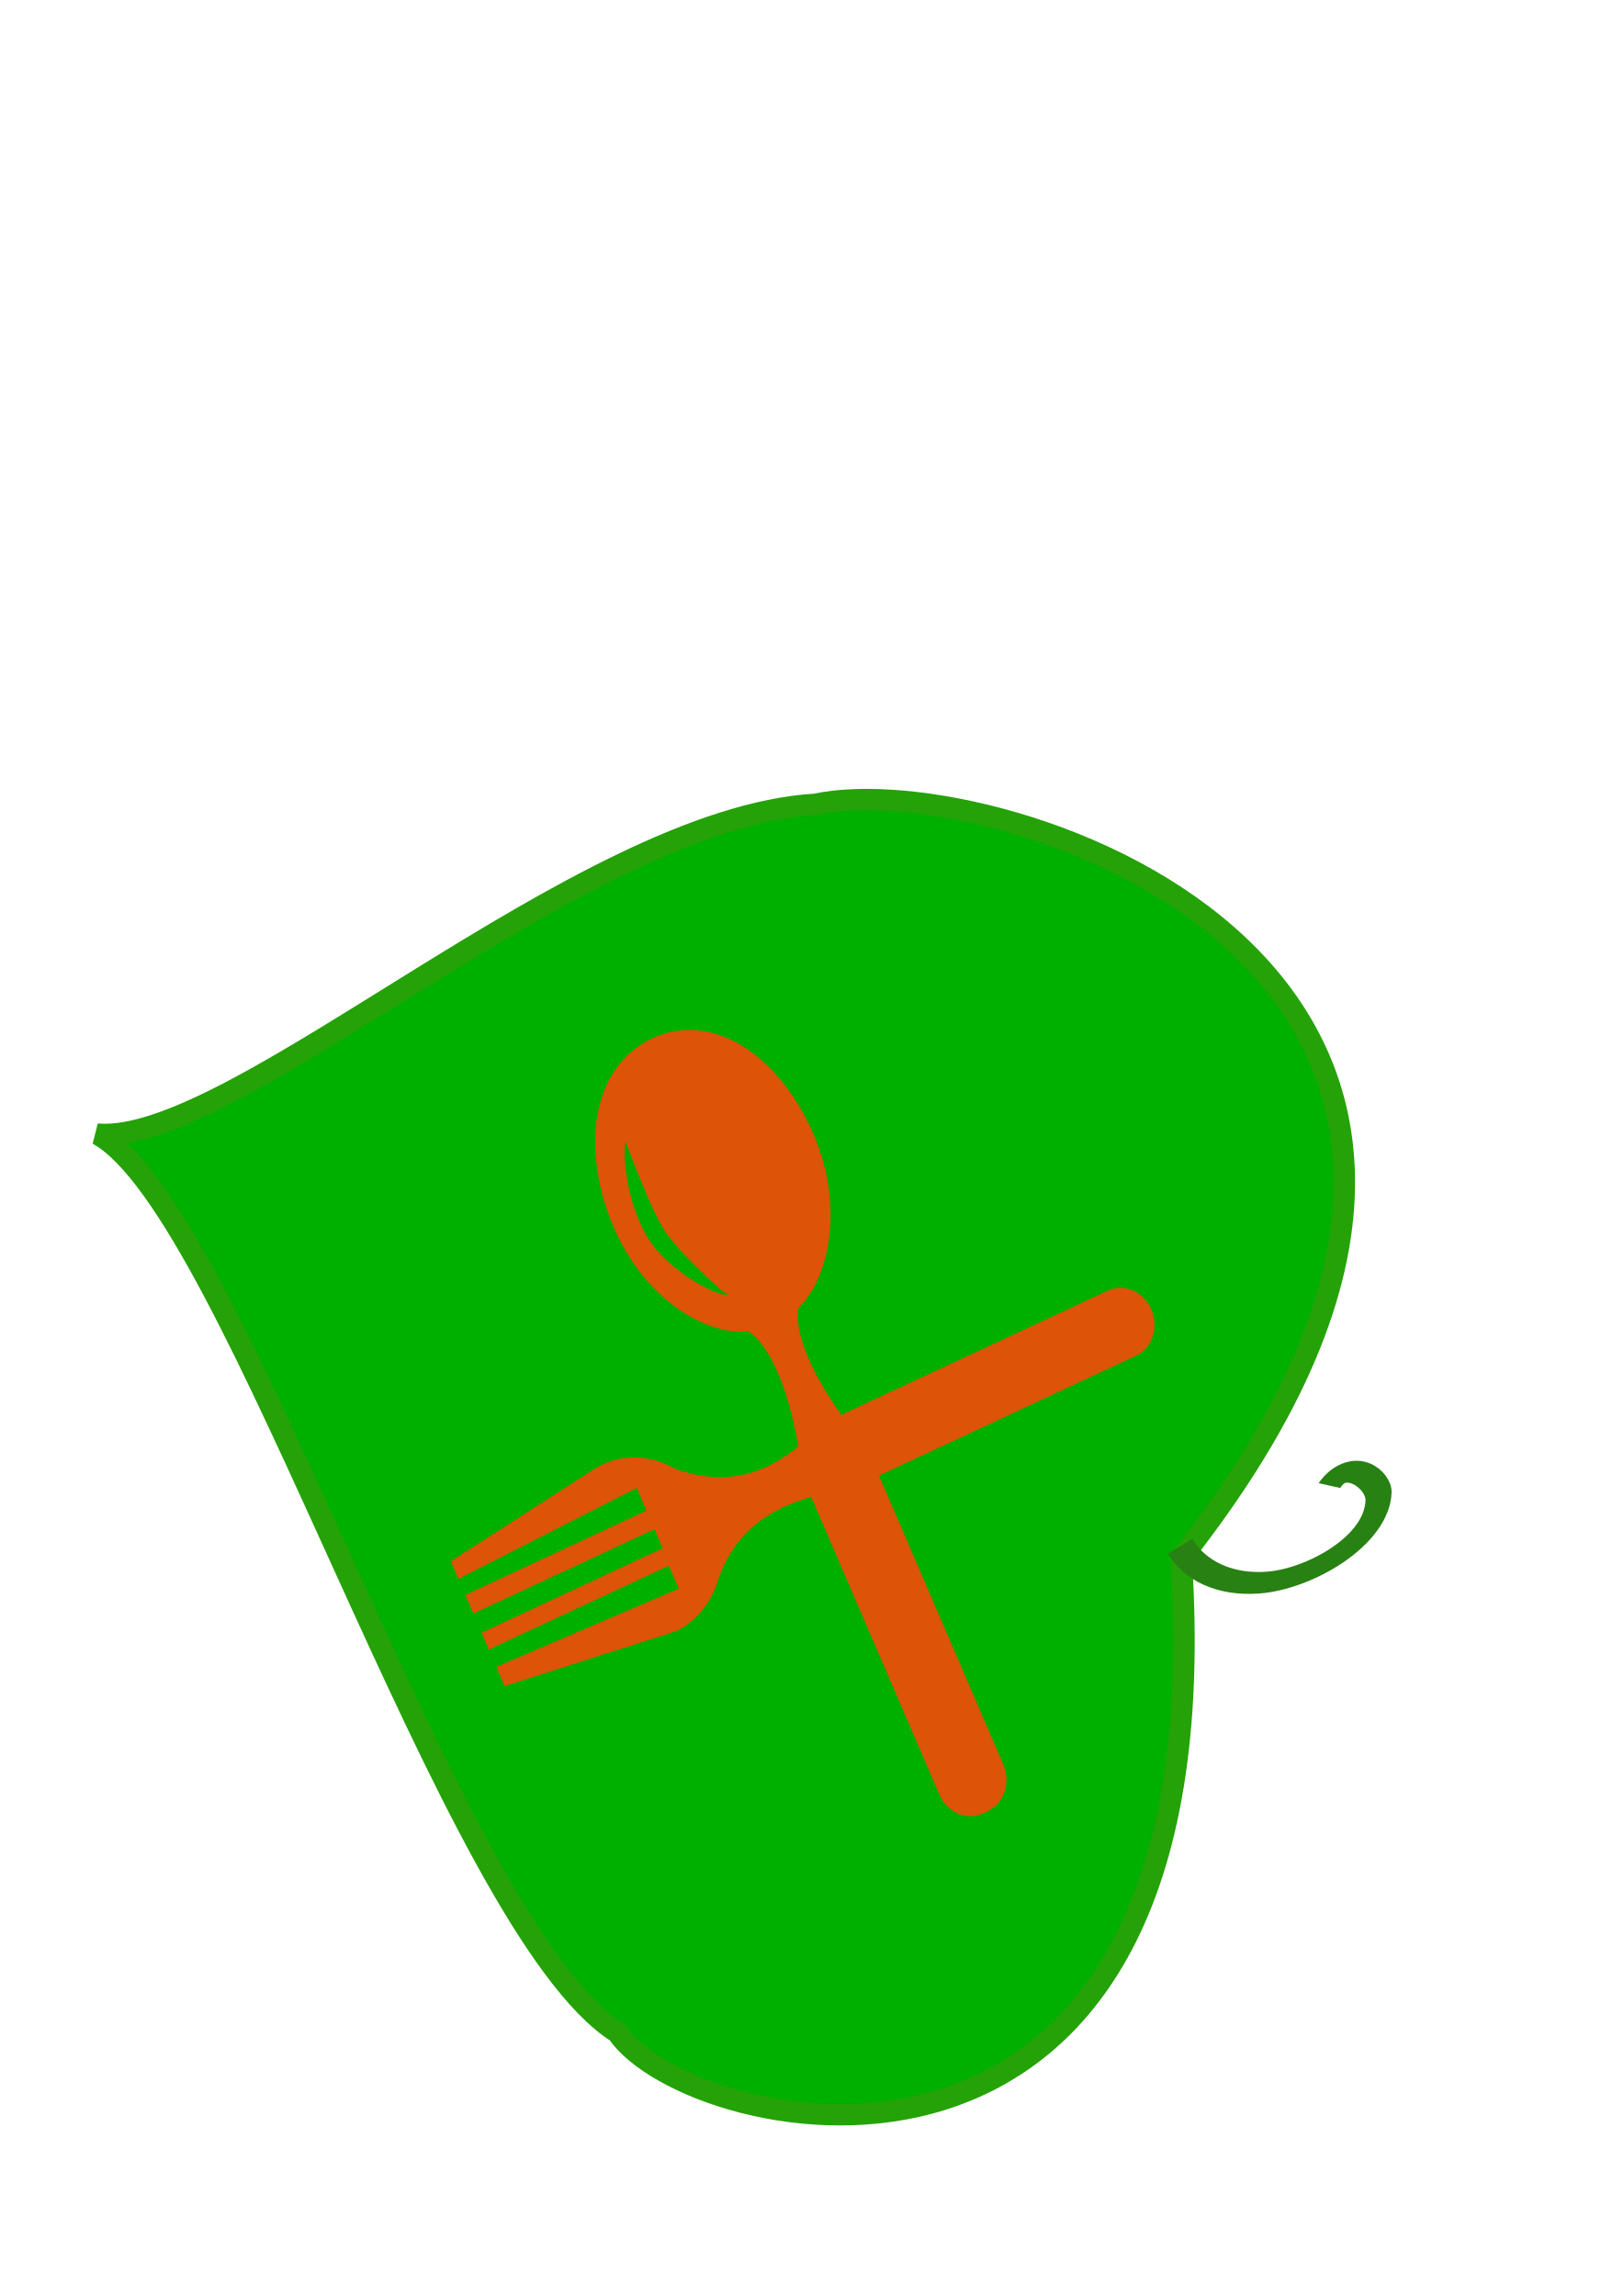
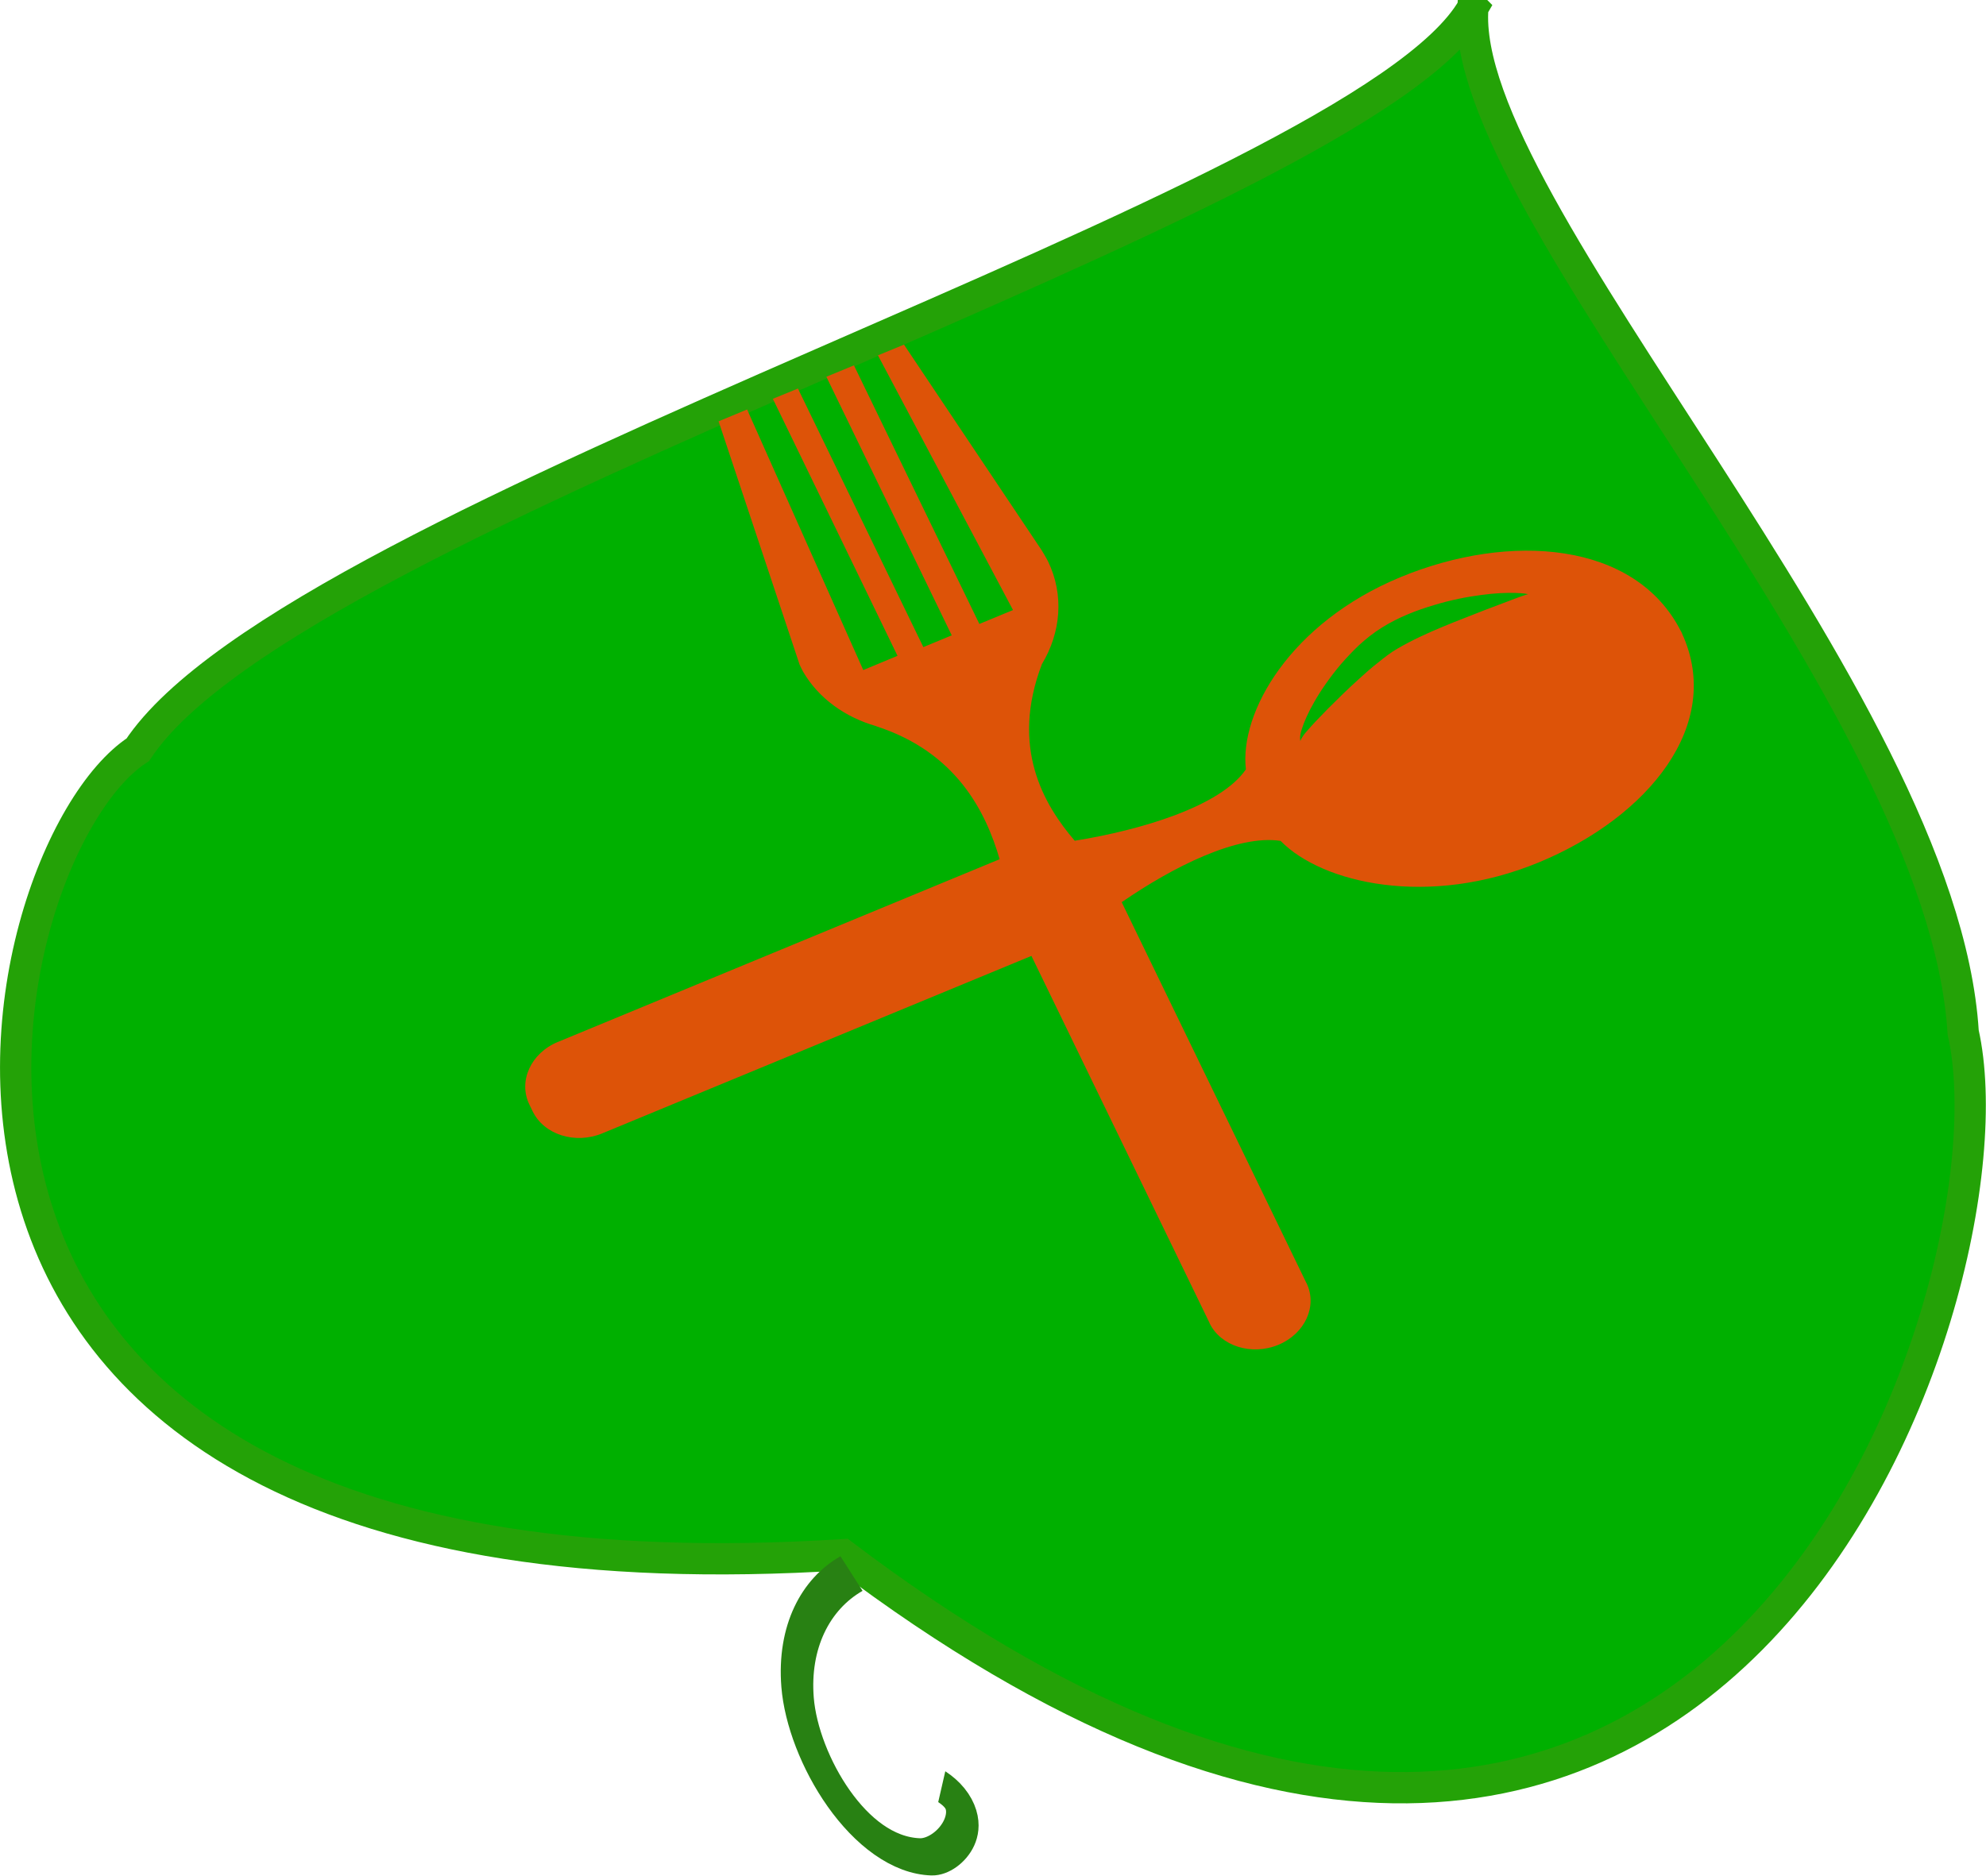
- <svg xmlns="http://www.w3.org/2000/svg" width="210mm" height="297mm" viewBox="0 0 210 297" version="1.1" id="svg5" xml:space="preserve">
+ <svg xmlns="http://www.w3.org/2000/svg" width="140.936mm" height="133.122mm" viewBox="0 0 140.936 133.122" version="1.1" id="svg5" xml:space="preserve">
  <defs id="defs2">
    <linearGradient id="linearGradient1634">
      <stop style="stop-color:#000000;stop-opacity:1;" offset="0" id="stop1630" />
      <stop style="stop-color:#000000;stop-opacity:0;" offset="1" id="stop1632" />
    </linearGradient>
  </defs>
-   <g id="layer1">
-     <path id="path1748" style="fill:#00b000;fill-opacity:1;fill-rule:evenodd;stroke:#24a207;stroke-width:2.778;stroke-dasharray:none;stroke-opacity:1" d="m 12.644,146.724 c 17.827,9.723 45.628,102.498 67.207,116.194 9.289,13.743 78.916,29.69 72.912,-61.37 59.618,-75.69 -23.576,-102.648 -47.306,-97.502 -30.481,1.806 -74.826,44.044 -92.812,42.678 z" />
-     <path style="fill:none;fill-rule:evenodd;stroke:#288113;stroke-width:0.156;stroke-dasharray:none;stroke-opacity:1;paint-order:markers stroke fill" id="path3126" d="m 50.133,121.812 c 0.025,0.212 -0.273,0.138 -0.352,0.042 -0.214,-0.262 0.006,-0.627 0.269,-0.746 0.219,-0.099 0.476,-0.077 0.686,0.034" transform="matrix(-16.37195,-5.99522,14.07828,-17.11998,-722.1871,2578.143)" />
-     <g style="fill:#dd5308;fill-opacity:1" id="g5066" transform="matrix(0.07127227,-0.2171447,0.2031253,0.08924435,50.6074,211.6655)">
+   <g id="layer1" transform="translate(-25.56423,-122.5781)">
+     <path id="path1748" style="fill:#00b000;fill-opacity:1;fill-rule:evenodd;stroke:#24a207;stroke-width:2.221;stroke-dasharray:none;stroke-opacity:1" d="m 130.084,123.126 c -7.928,13.971 -83.572,35.757 -94.739,52.667 -11.205,7.28 -24.208,61.844 50.038,57.138 61.714,46.721 83.694,-18.476 79.498,-37.072 -1.472,-23.887 -35.912,-58.638 -34.798,-72.734 z" />
+     <path style="fill:none;fill-rule:evenodd;stroke:#288113;stroke-width:0.156;stroke-dasharray:none;stroke-opacity:1;paint-order:markers stroke fill" id="path3126" d="m 50.133,121.812 c 0.025,0.212 -0.273,0.138 -0.352,0.042 -0.214,-0.262 0.006,-0.627 0.269,-0.746 0.219,-0.099 0.476,-0.077 0.686,0.034" transform="matrix(4.888218,-12.8301,13.95882,11.03263,-1853.017,-451.2997)" />
+     <g style="fill:#dd5308;fill-opacity:1" id="g5066" transform="matrix(0.1770495,0.05585349,-0.07276561,0.1591819,81.80661,141.0042)">
      <g id="g5057" style="fill:#dd5308;fill-opacity:1">
        <path d="m 264.07,166.541 c 21.39,11.462 62.59,7.953 93.913,-23.377 31.068,-31.062 42.815,-76.485 13.442,-106.828 l 0.023,-0.012 c -0.139,-0.128 -0.639,-0.627 -0.767,-0.761 0,0 0,0.012 -0.023,0.012 -30.324,-29.36 -75.742,-17.62 -106.821,13.443 -31.324,31.33 -34.833,72.53 -23.377,93.919 -2.951,17.515 -26.979,36.518 -48.531,48.851 -16.621,-10.253 -37.581,-28.373 -39.783,-64.803 1.592,-14.552 -3.201,-29.674 -14.337,-40.811 -1.022,-1.022 -3.962,-3.509 -3.962,-3.509 l -81.191,-63.234 -7.396,7.39 88.099,82.649 -9.556,9.556 -85.351,-85.357 -7.837,7.831 85.339,85.362 -8.069,8.069 -85.339,-85.338 -7.14,7.076 84.828,84.834 -9.719,9.754 L 8.092,64 0,72.116 67.376,157.013 c 0,0 1.604,1.644 2.283,2.248 9.806,8.569 22.116,12.612 34.298,12.27 0.087,0 0.215,0.023 0.261,0.035 32.079,0.32 51.901,19.822 64.368,36.646 C 138.082,238.733 43.413,333.413 43.413,333.413 l 0.023,0.023 c -0.093,0.07 -0.215,0.151 -0.308,0.244 -7.709,7.703 -7.709,20.205 0,27.932 0.395,0.383 1.882,1.859 2.26,2.254 7.709,7.715 20.229,7.715 27.926,0.012 0.093,-0.093 0.174,-0.209 0.25,-0.313 l 0.023,0.034 c 0,0 87.913,-87.918 121.619,-121.612 32.079,32.067 120.997,120.962 120.997,120.962 l 0.023,-0.023 c 0.069,0.082 0.104,0.197 0.221,0.314 7.575,7.563 19.938,7.563 27.524,-0.023 7.587,-7.599 7.61,-19.914 0.011,-27.525 -0.115,-0.104 -0.231,-0.139 -0.324,-0.243 l 0.022,-0.023 c 0,0 -98.212,-98.201 -125.458,-125.47 12.304,-20.056 29.709,-40.697 45.848,-43.415 z m -10.434,-58.663 c 0.464,-5.211 1.51,-11.206 3.241,-17.55 0.918,-3.154 1.998,-6.402 3.312,-9.684 1.452,-3.334 2.975,-6.437 5.205,-9.684 4.264,-6.233 9.457,-11.079 14.628,-15.145 5.112,-4.119 10.306,-7.32 14.918,-9.748 4.578,-2.475 8.679,-4.078 11.607,-4.996 2.974,-0.976 4.705,-1.104 4.705,-1.104 0,0 -1.429,1.081 -3.566,3.079 -2.161,2.01 -5.24,4.892 -8.946,8.342 -7.111,6.937 -17.242,15.941 -24.423,25.735 -1.731,2.237 -3.276,5.188 -4.624,7.889 -1.464,2.76 -2.766,5.612 -3.95,8.435 -2.464,5.612 -4.497,11.049 -6.251,15.738 -1.708,4.7 -3.044,8.673 -3.834,11.497 -0.86,2.829 -0.744,4.508 -0.604,4.508 -0.069,0.105 -1.127,-1.522 -1.44,-4.642 -0.385,-3.085 -0.466,-7.471 0.022,-12.67 z" id="path5055" style="fill:#dd5308;fill-opacity:1" />
      </g>
    </g>
  </g>
</svg>
